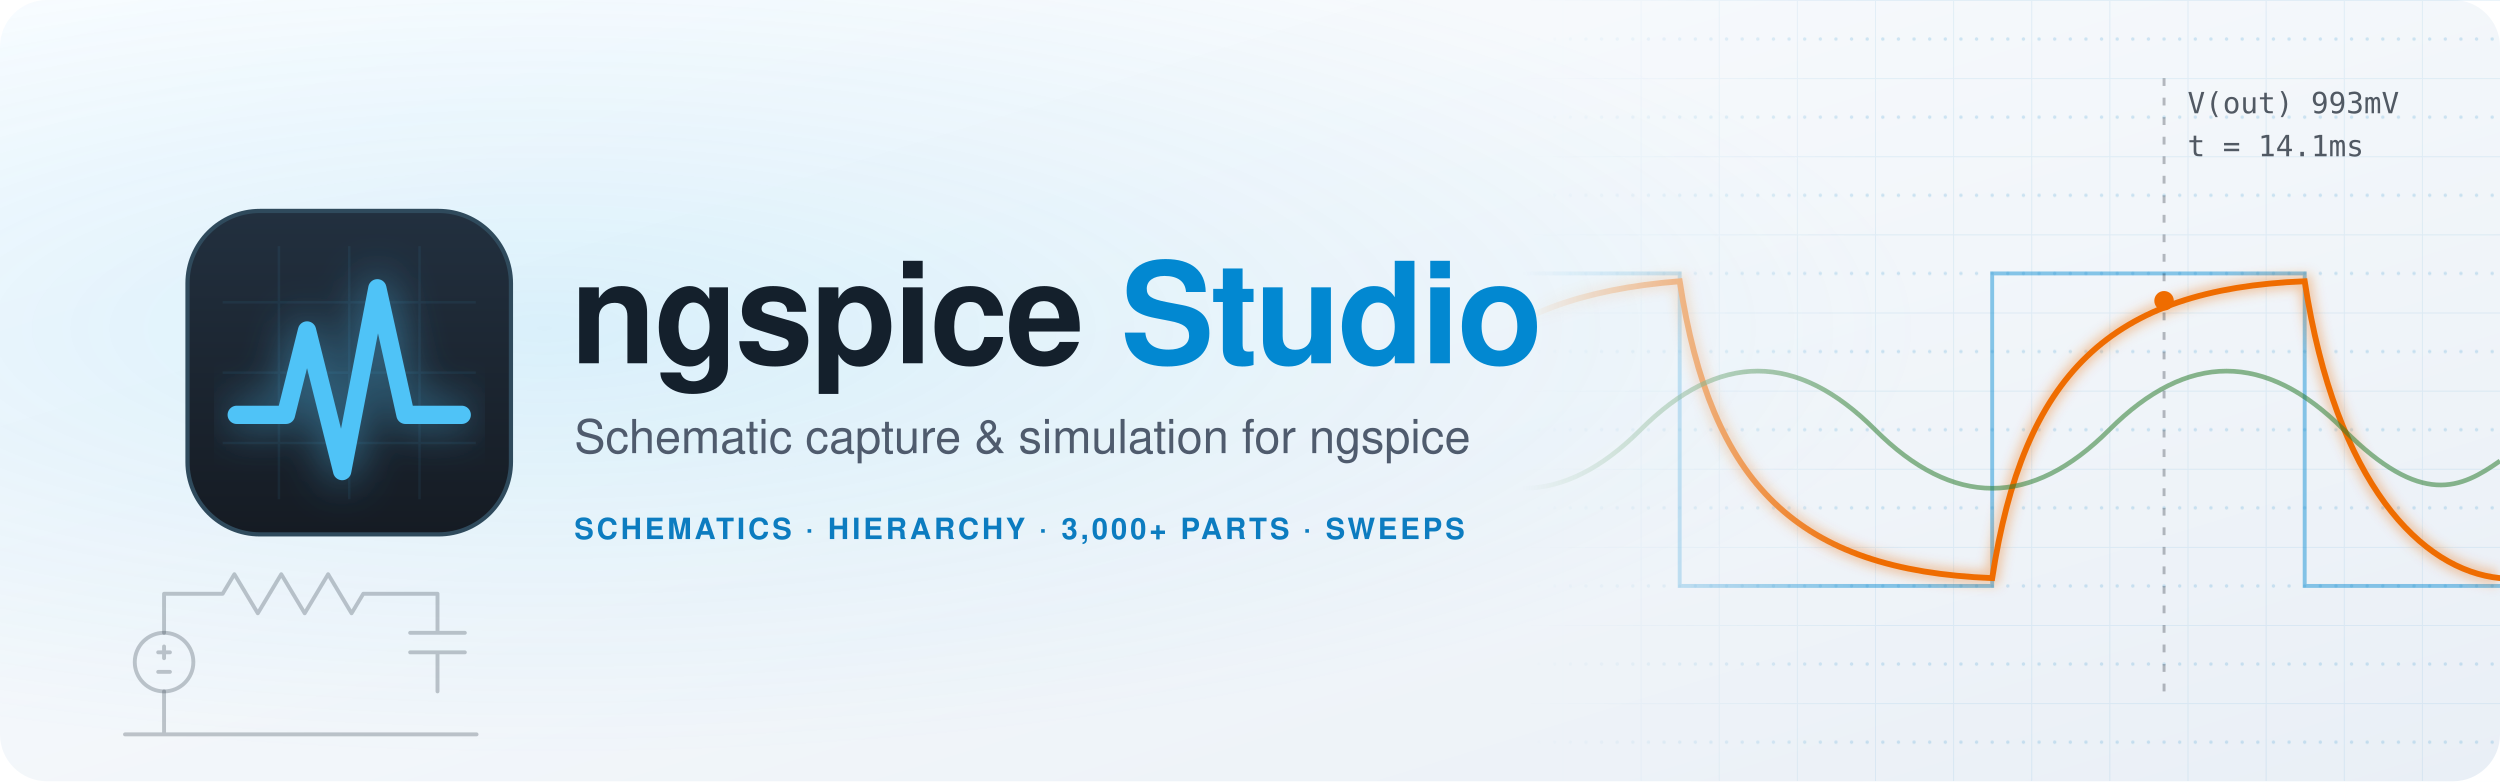
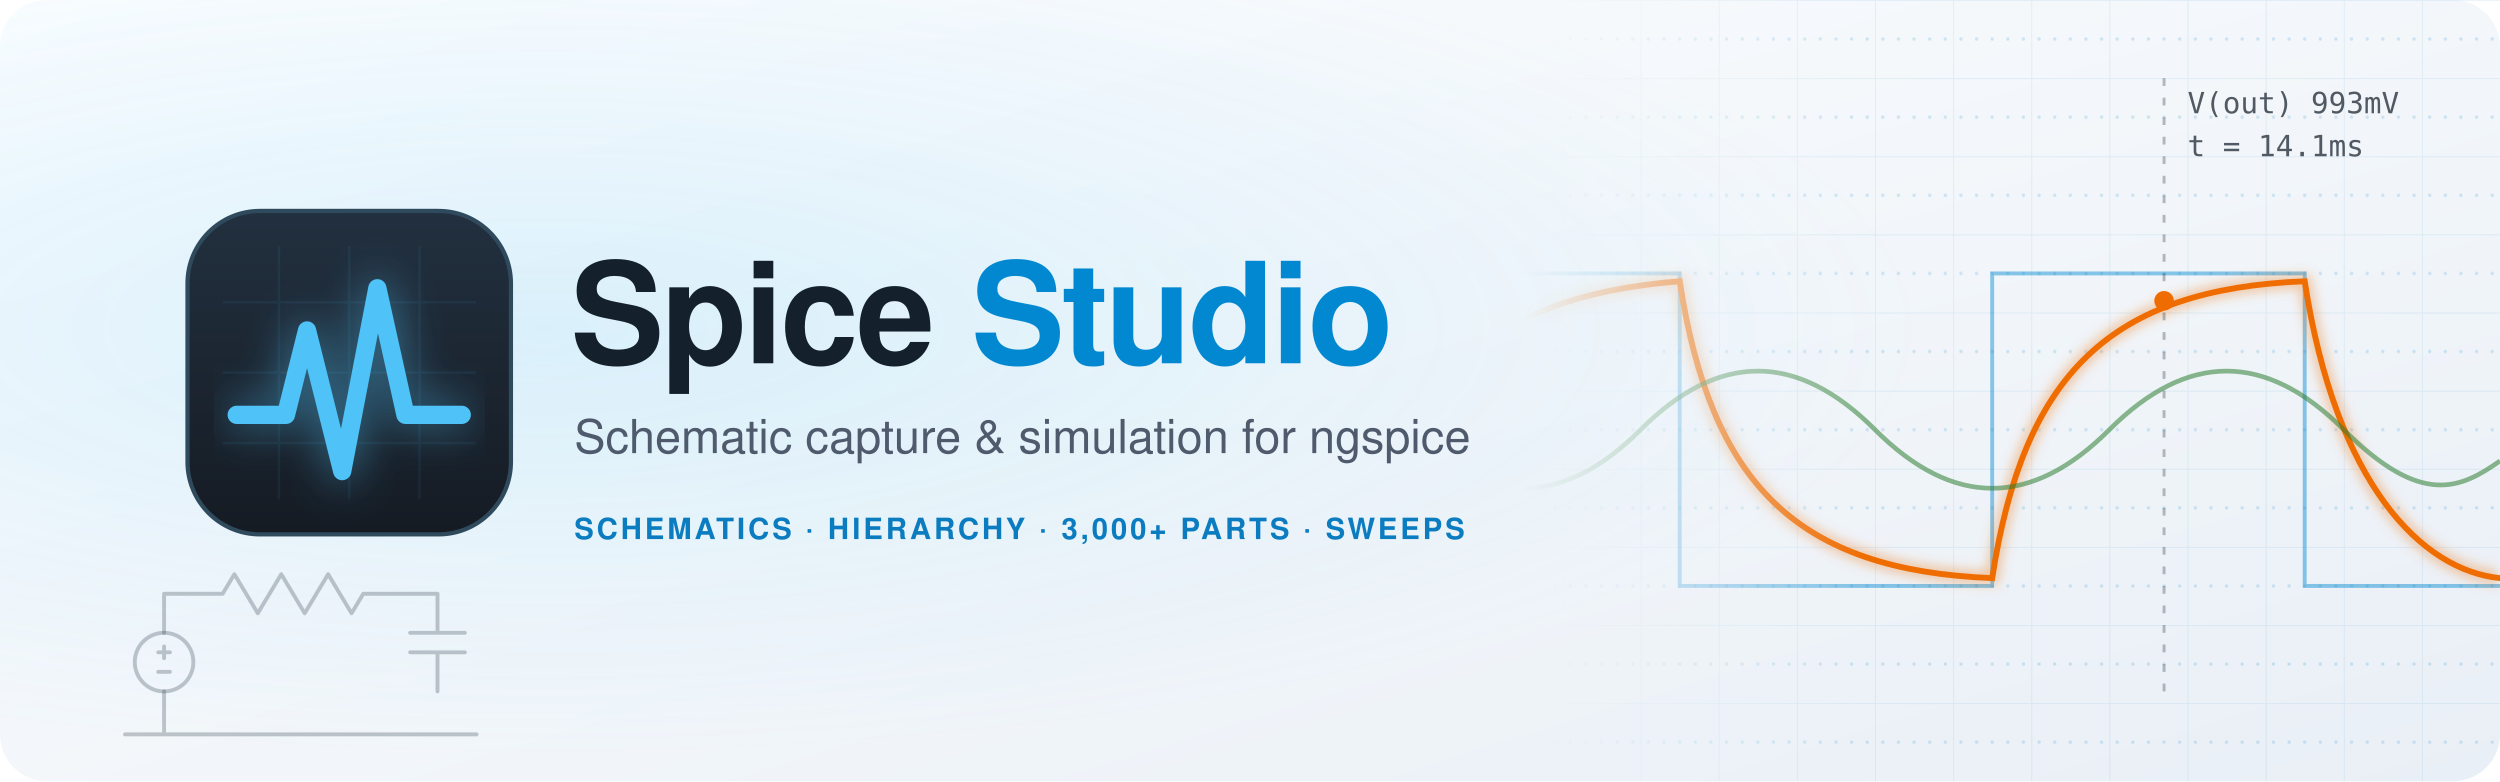
<svg xmlns="http://www.w3.org/2000/svg" viewBox="0 0 1280 400" width="1280" height="400" role="img" aria-labelledby="t d">
  <defs>
    <linearGradient id="bg" x1="0" y1="0" x2="1" y2="1">
      <stop offset="0" stop-color="#fbfdff" />
      <stop offset="0.55" stop-color="#f2f6fa" />
      <stop offset="1" stop-color="#e9eff6" />
    </linearGradient>
    <radialGradient id="halo" cx="0.22" cy="0.42" r="0.55">
      <stop offset="0" stop-color="#29b6f6" stop-opacity="0.14" />
      <stop offset="1" stop-color="#4fc3f7" stop-opacity="0" />
    </radialGradient>
    <linearGradient id="tile" x1="0" y1="0" x2="0" y2="1">
      <stop offset="0" stop-color="#22303f" />
      <stop offset="1" stop-color="#151b23" />
    </linearGradient>
    <linearGradient id="fadeR" x1="0" y1="0" x2="1" y2="0">
      <stop offset="0" stop-color="#fff" stop-opacity="0" />
      <stop offset="0.35" stop-color="#fff" stop-opacity="1" />
    </linearGradient>
    <mask id="scopeMask">
      <rect x="780" y="0" width="500" height="400" fill="url(#fadeR)" />
    </mask>
    <pattern id="grid" width="40" height="40" patternUnits="userSpaceOnUse">
      <path d="M40 0H0V40" fill="none" stroke="#0277bd" stroke-opacity="0.08" stroke-width="1" />
    </pattern>
    <pattern id="dots" width="8" height="40" patternUnits="userSpaceOnUse">
      <circle cx="4" cy="20" r="0.9" fill="#0277bd" fill-opacity="0.16" />
    </pattern>
    <filter id="glow" x="-10%" y="-30%" width="120%" height="160%">
      <feGaussianBlur stdDeviation="3" />
    </filter>
  </defs>
  <rect width="1280" height="400" rx="24" fill="url(#bg)" />
  <rect width="1280" height="400" rx="24" fill="url(#halo)" />
  <g mask="url(#scopeMask)">
    <rect x="560" y="0" width="720" height="400" fill="url(#grid)" />
    <rect x="560" y="0" width="720" height="400" fill="url(#dots)" />
    <path d="M600 300H700V140H860V300H1020V140H1180V300H1280" fill="none" stroke="#0288d1" stroke-opacity="0.45" stroke-width="2" />
    <path d="M700 300C716 196 760 152 860 144C876 248 920 292 1020 296C1036 192 1080 148 1180 144C1196 248 1240 292 1280 296" fill="none" stroke="#ef6c00" stroke-width="7" stroke-opacity="0.35" filter="url(#glow)" />
    <path d="M700 300C716 196 760 152 860 144C876 248 920 292 1020 296C1036 192 1080 148 1180 144C1196 248 1240 292 1280 296" fill="none" stroke="#ef6c00" stroke-width="3" stroke-linecap="round" />
    <path d="M600 220C640 180 680 180 720 220S800 260 840 220S920 180 960 220S1040 260 1080 220S1160 180 1200 220S1260 250 1280 236" fill="none" stroke="#2e7d32" stroke-width="2.4" stroke-opacity="0.55" />
    <path d="M1108 40V360" stroke="#1b2430" stroke-opacity="0.3" stroke-width="1.5" stroke-dasharray="4 6" />
    <circle cx="1108" cy="154" r="5" fill="#ef6c00" />
    <g font-family="ui-monospace, SFMono-Regular, Menlo, Consolas, monospace" font-size="15" fill="#1b2430" fill-opacity="0.75">
      <text x="1120" y="58">V(out) 993mV</text>
      <text x="1120" y="80">t = 14.1ms</text>
    </g>
  </g>
  <g transform="translate(-6 24)" fill="none" stroke="#3a4656" stroke-opacity="0.3" stroke-width="2" stroke-linejoin="round" stroke-linecap="round">
    <path d="M90 352V330M90 300V280H120l6-10 12 20 12-20 12 20 12-20 12 20 6-10H230V300M216 300H244M216 310H244M230 310V330M70 352H250" />
    <circle cx="90" cy="315" r="15" />
    <path d="M90 307V313M87 310H93M87 320H93" />
  </g>
  <g transform="translate(96 108) scale(3.6) translate(-1 -1)">
    <rect x="1" y="1" width="46" height="46" rx="10.3" fill="url(#tile)" stroke="#2f4a5c" stroke-width="0.6" />
    <path d="M6 14h36M6 24h36M6 34h36M14 6v36M24 6v36M34 6v36" stroke="#4fc3f7" stroke-opacity="0.07" stroke-width="0.35" />
    <path d="M8 30h7l3-12 5 20 5-26 4 18h8" fill="none" stroke="#4fc3f7" stroke-opacity="0.5" stroke-width="3.2" filter="url(#glow)" stroke-linecap="round" stroke-linejoin="round" />
    <path d="M8 30h7l3-12 5 20 5-26 4 18h8" fill="none" stroke="#4fc3f7" stroke-width="2.6" stroke-linecap="round" stroke-linejoin="round" />
  </g>
  <g font-family="-apple-system, BlinkMacSystemFont, 'Segoe UI', 'Helvetica Neue', Helvetica, Arial, sans-serif">
-     <text x="292" y="186" font-size="72" font-weight="700" fill="#14202c" letter-spacing="-1.5">ngspice <tspan fill="#0288d1">Studio</tspan>
+     <text x="292" y="186" font-size="72" font-weight="700" fill="#14202c" letter-spacing="-1.5">Spice <tspan fill="#0288d1">Studio</tspan>
    </text>
    <text x="294" y="232" font-size="24" fill="#4f5b6d">Schematic capture &amp; simulation for ngspice</text>
    <g font-size="15" font-weight="600" fill="#0277bd" fill-opacity="0.95" letter-spacing="1.5">
      <text x="294" y="276">SCHEMATICS · HIERARCHY · 3,000+ PARTS · SWEEPS</text>
    </g>
  </g>
</svg>
